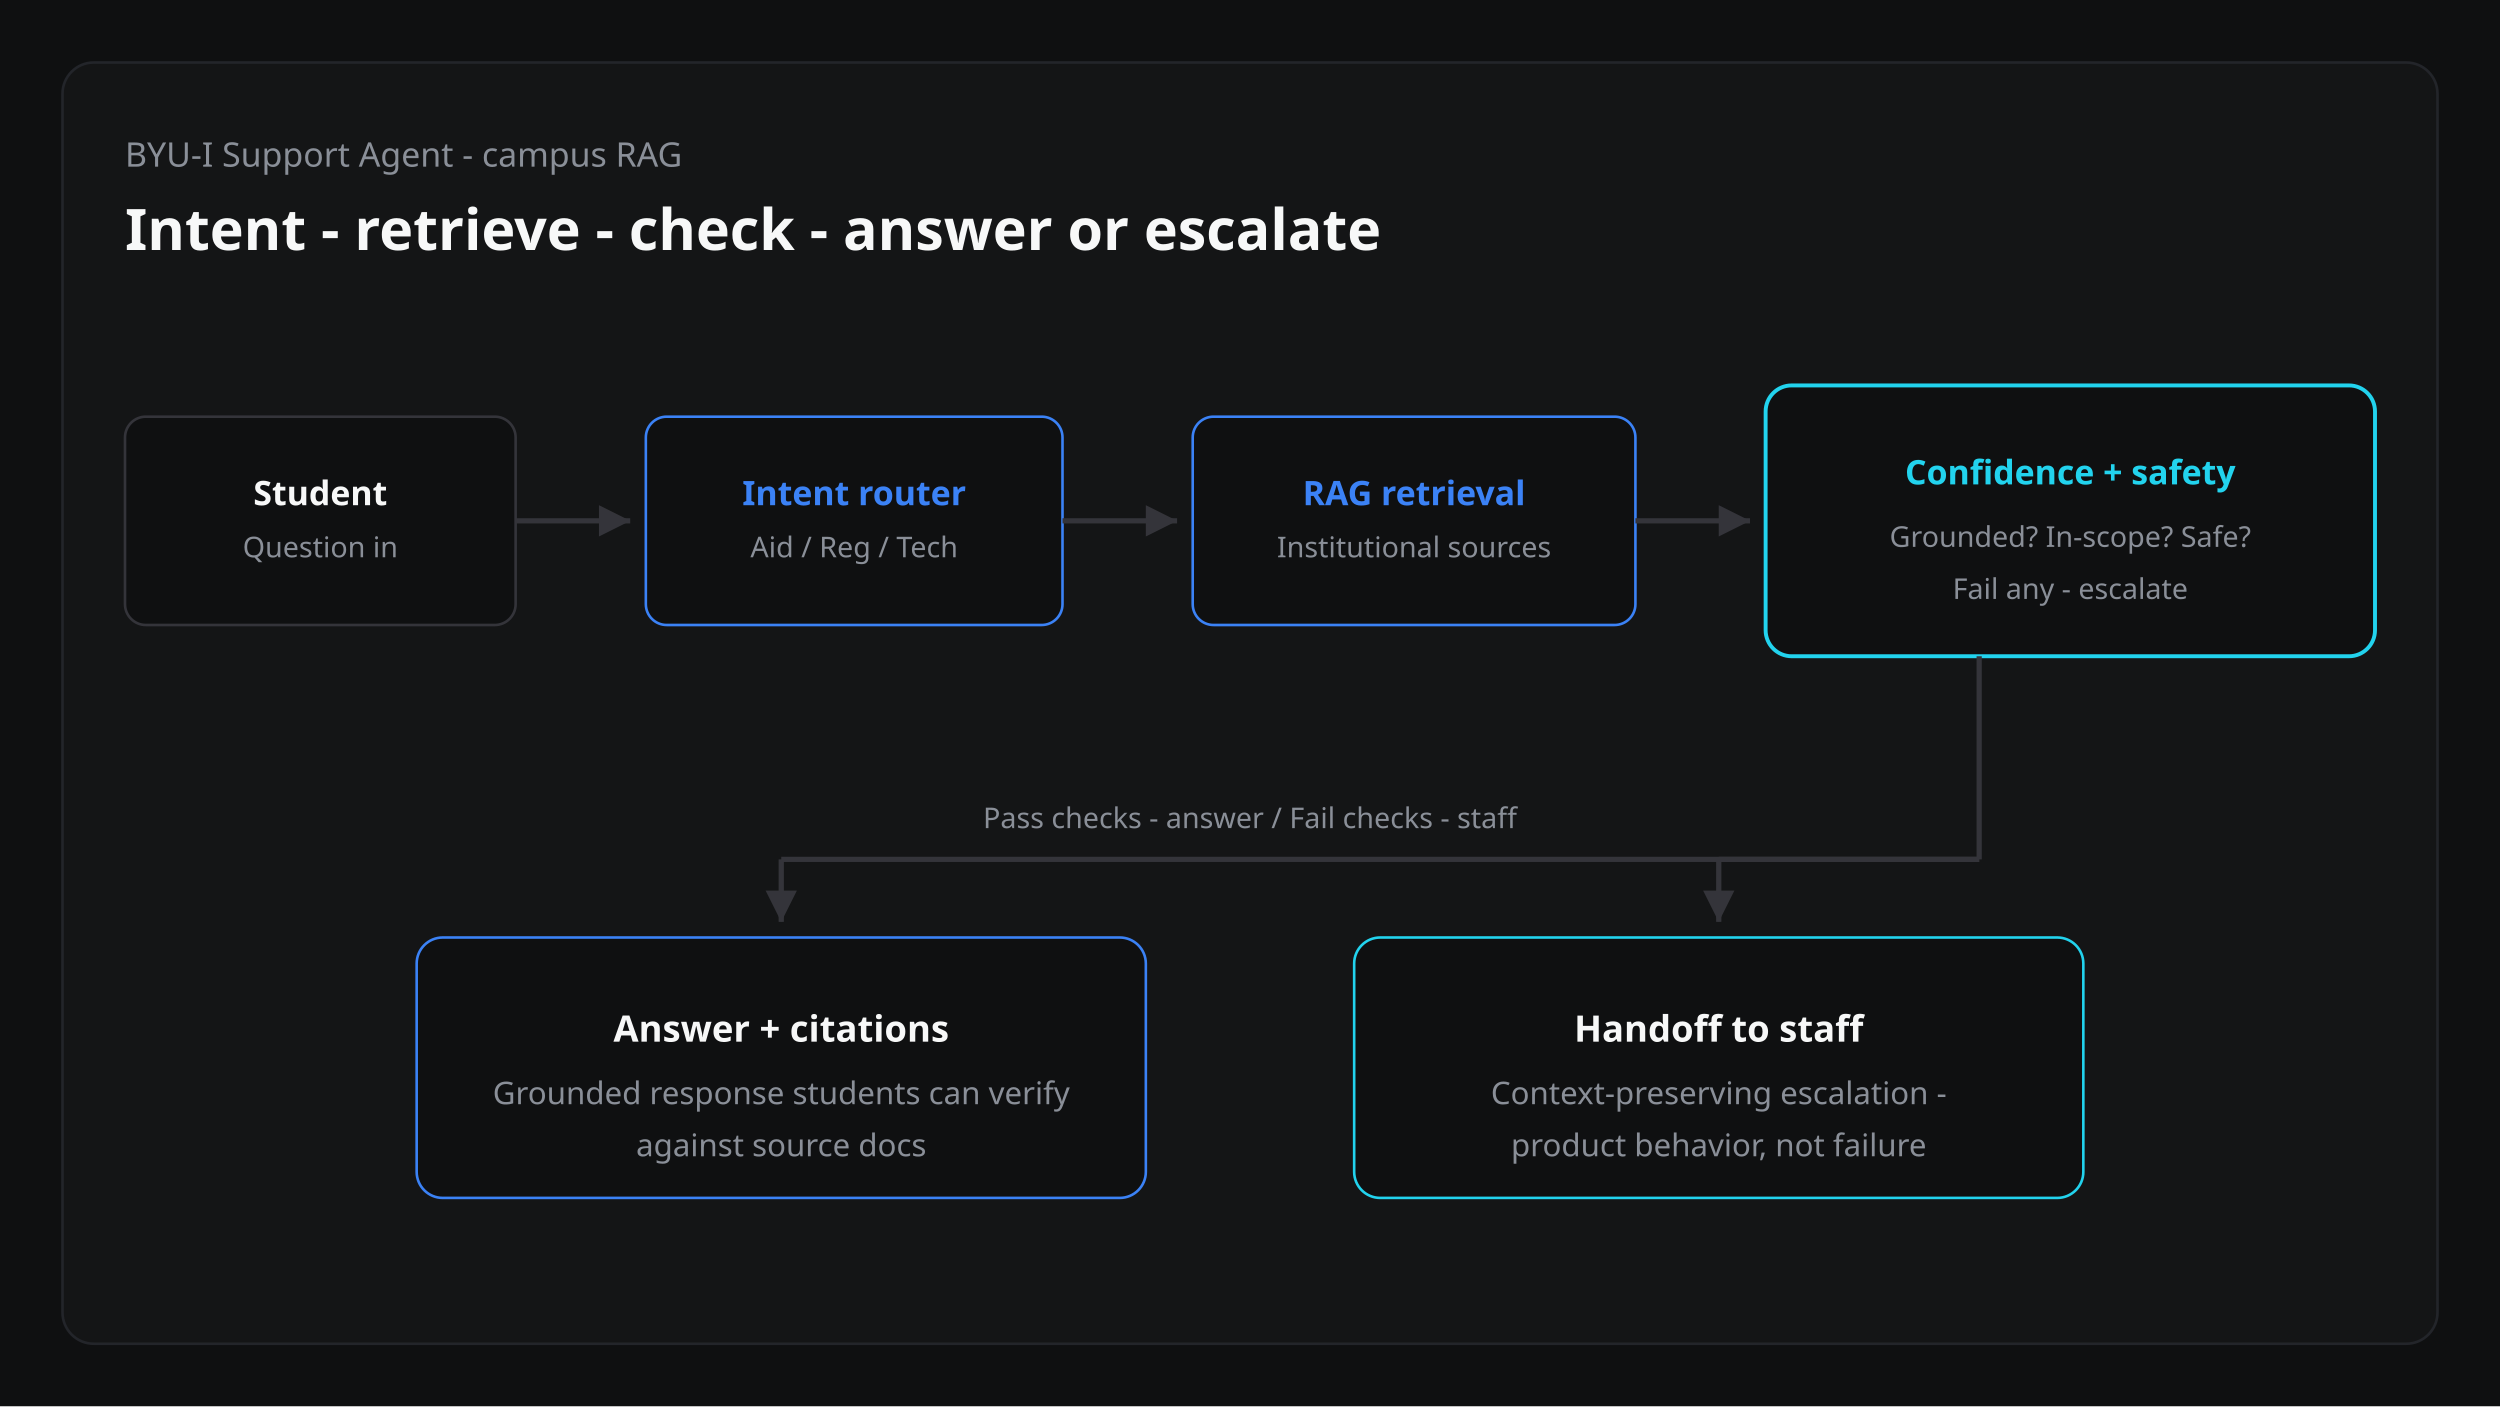
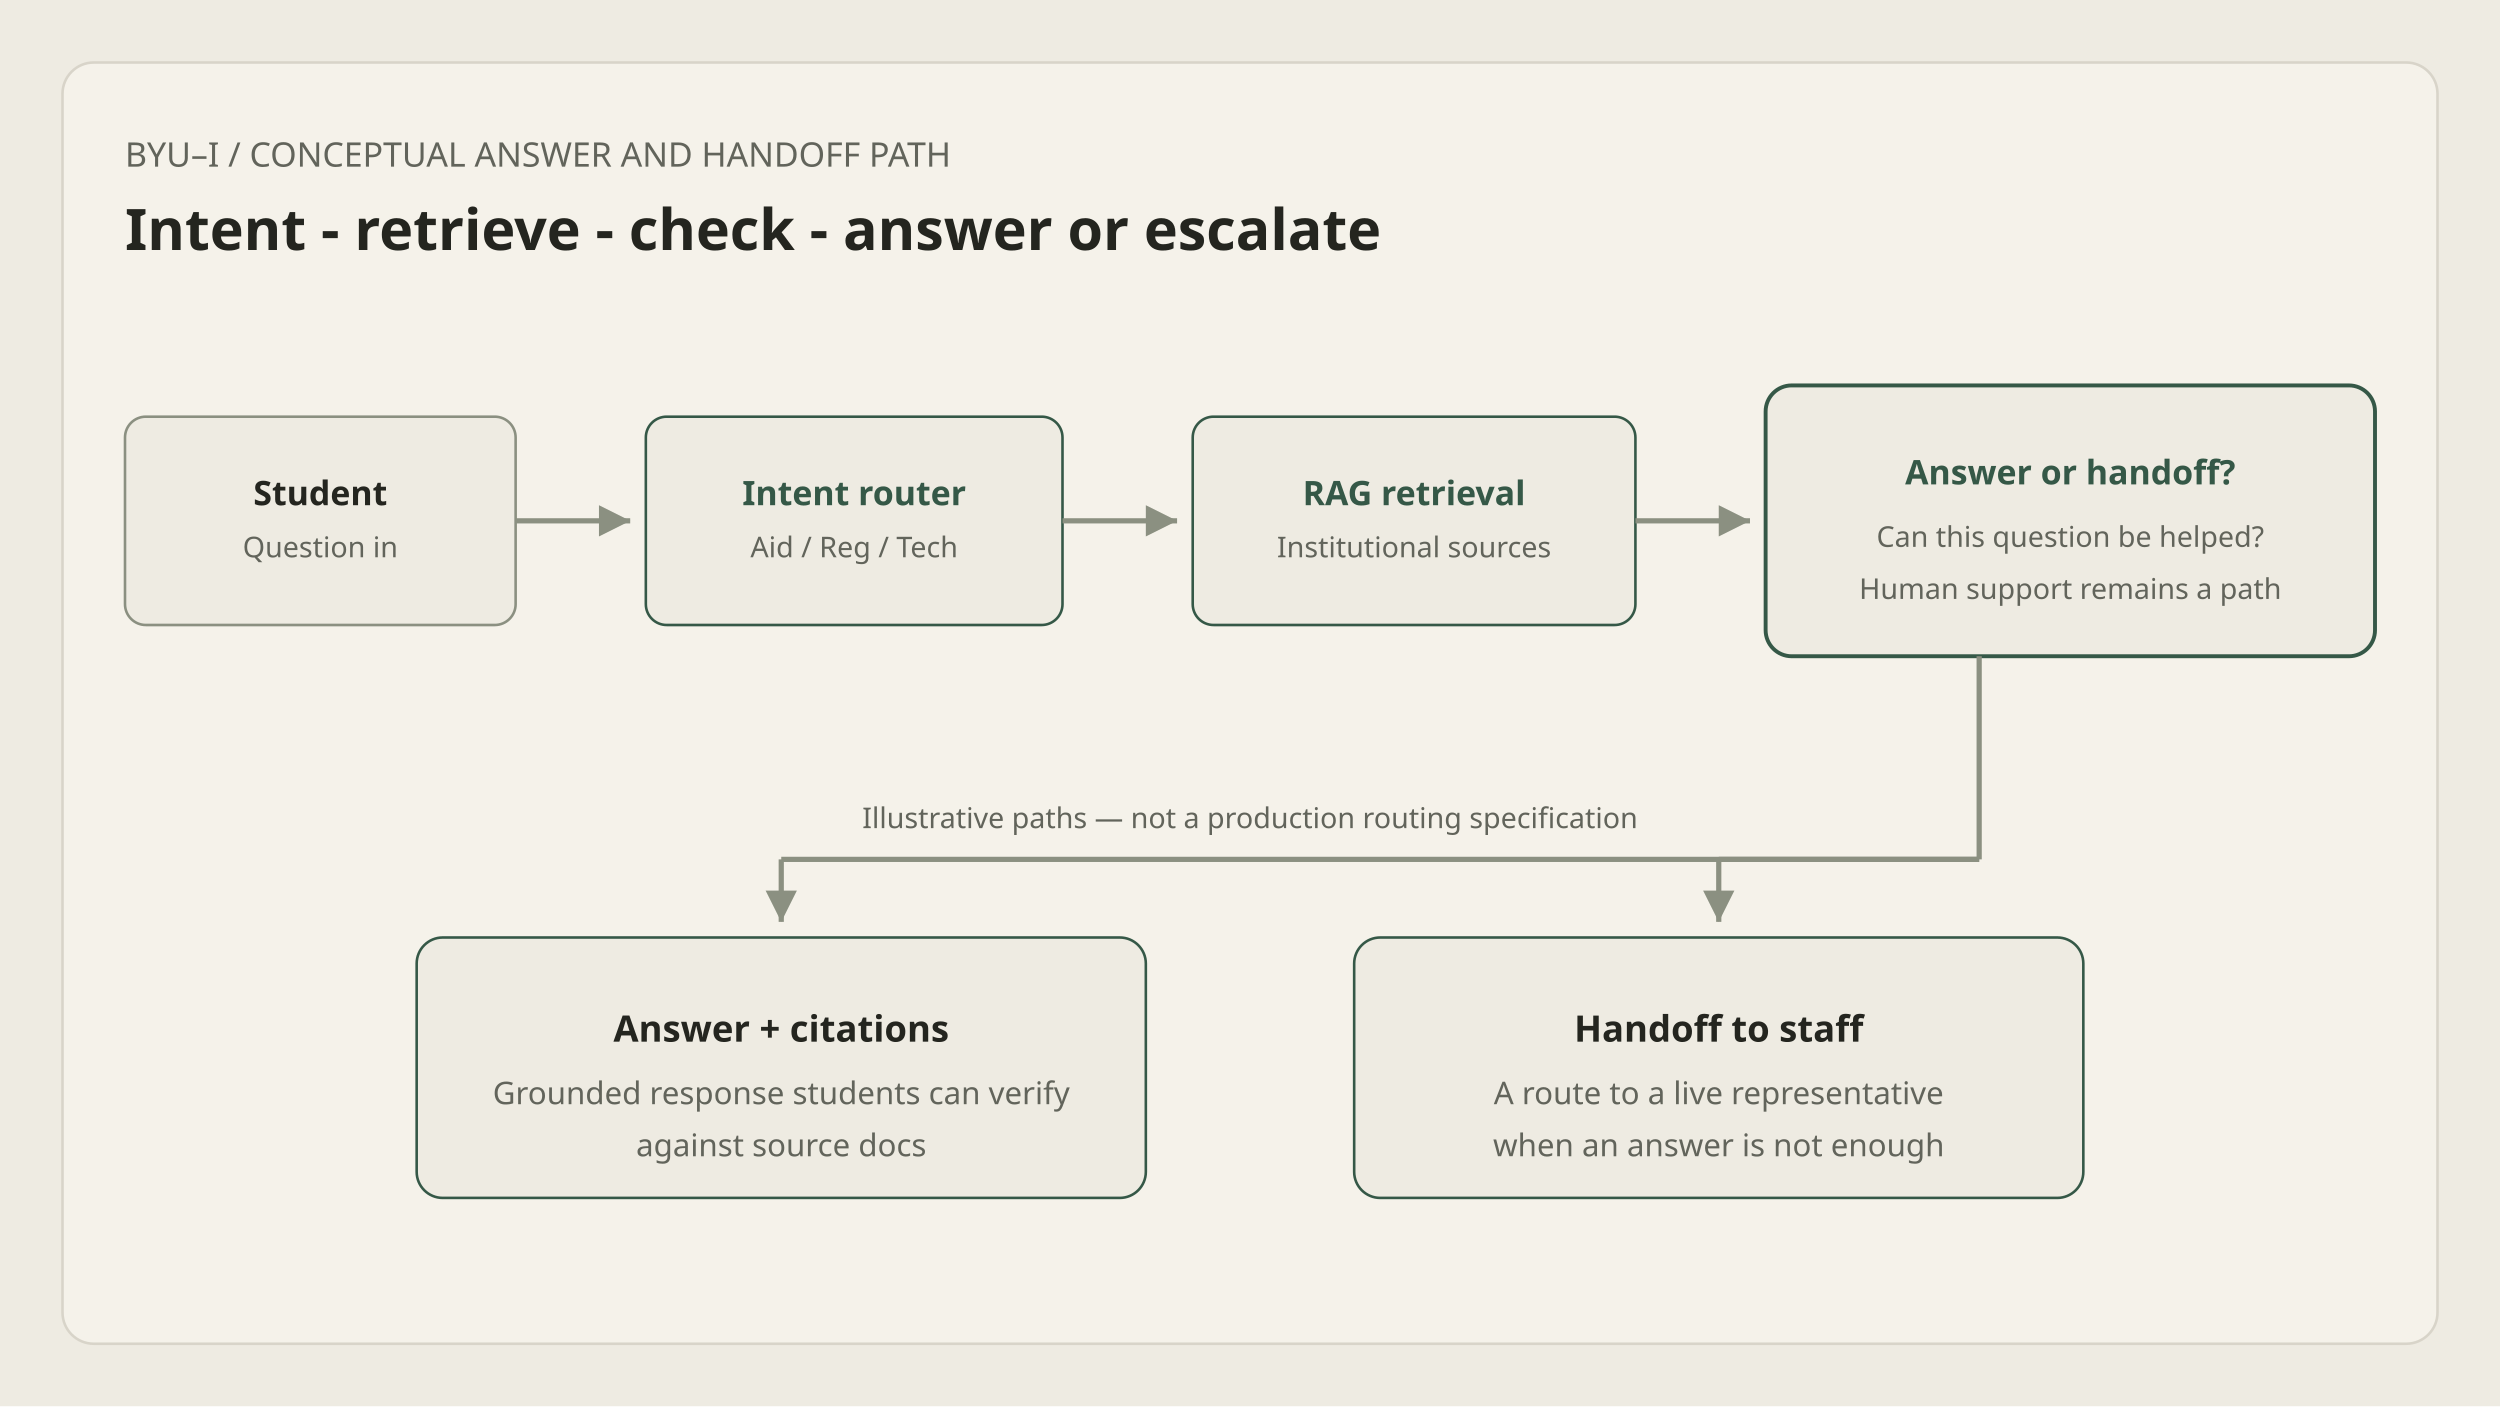
<svg xmlns="http://www.w3.org/2000/svg" viewBox="0 0 960 540" role="img" aria-labelledby="title desc">
-   <rect width="960" height="540" fill="#0f1011" />
-   <rect x="24" y="24" width="912" height="492" rx="12" fill="#141516" stroke="#23252a" />
-   <text x="48" y="64" fill="#8a8f98" font-family="system-ui,sans-serif" font-size="13" font-weight="500">BYU-I Support Agent - campus RAG</text>
-   <text x="48" y="96" fill="#f7f8f8" font-family="system-ui,sans-serif" font-size="22" font-weight="600">Intent - retrieve - check - answer or escalate</text>
-   <rect x="48" y="160" width="150" height="80" rx="8" fill="#0f1011" stroke="#34343a" />
-   <text x="123" y="194" text-anchor="middle" fill="#f7f8f8" font-family="system-ui,sans-serif" font-size="13" font-weight="600">Student</text>
-   <text x="123" y="214" text-anchor="middle" fill="#8a8f98" font-family="system-ui,sans-serif" font-size="11">Question in</text>
-   <rect x="248" y="160" width="160" height="80" rx="8" fill="#0f1011" stroke="#3b82f6" />
-   <text x="328" y="194" text-anchor="middle" fill="#3b82f6" font-family="system-ui,sans-serif" font-size="13" font-weight="600">Intent router</text>
-   <text x="328" y="214" text-anchor="middle" fill="#8a8f98" font-family="system-ui,sans-serif" font-size="11">Aid / Reg / Tech</text>
-   <rect x="458" y="160" width="170" height="80" rx="8" fill="#0f1011" stroke="#3b82f6" />
-   <text x="543" y="194" text-anchor="middle" fill="#3b82f6" font-family="system-ui,sans-serif" font-size="13" font-weight="600">RAG retrieval</text>
-   <text x="543" y="214" text-anchor="middle" fill="#8a8f98" font-family="system-ui,sans-serif" font-size="11">Institutional sources</text>
-   <rect x="678" y="148" width="234" height="104" rx="10" fill="#0f1011" stroke="#22d3ee" stroke-width="1.5" />
-   <text x="795" y="186" text-anchor="middle" fill="#22d3ee" font-family="system-ui,sans-serif" font-size="13" font-weight="600">Confidence + safety</text>
-   <text x="795" y="210" text-anchor="middle" fill="#8a8f98" font-family="system-ui,sans-serif" font-size="11">Grounded? In-scope? Safe?</text>
-   <text x="795" y="230" text-anchor="middle" fill="#8a8f98" font-family="system-ui,sans-serif" font-size="11">Fail any - escalate</text>
-   <path d="M198 200 H242" stroke="#34343a" stroke-width="2" fill="none" marker-end="url(#arrow)" />
-   <path d="M408 200 H452" stroke="#34343a" stroke-width="2" fill="none" marker-end="url(#arrow)" />
-   <path d="M628 200 H672" stroke="#34343a" stroke-width="2" fill="none" marker-end="url(#arrow)" />
-   <rect x="160" y="360" width="280" height="100" rx="10" fill="#0f1011" stroke="#3b82f6" />
-   <text x="300" y="400" text-anchor="middle" fill="#f7f8f8" font-family="system-ui,sans-serif" font-size="14" font-weight="600">Answer + citations</text>
-   <text x="300" y="424" text-anchor="middle" fill="#8a8f98" font-family="system-ui,sans-serif" font-size="12">Grounded response students can verify</text>
-   <text x="300" y="444" text-anchor="middle" fill="#8a8f98" font-family="system-ui,sans-serif" font-size="12">against source docs</text>
-   <rect x="520" y="360" width="280" height="100" rx="10" fill="#0f1011" stroke="#22d3ee" />
-   <text x="660" y="400" text-anchor="middle" fill="#f7f8f8" font-family="system-ui,sans-serif" font-size="14" font-weight="600">Handoff to staff</text>
-   <text x="660" y="424" text-anchor="middle" fill="#8a8f98" font-family="system-ui,sans-serif" font-size="12">Context-preserving escalation -</text>
-   <text x="660" y="444" text-anchor="middle" fill="#8a8f98" font-family="system-ui,sans-serif" font-size="12">product behavior, not failure</text>
-   <path d="M760 252 V330" stroke="#34343a" stroke-width="2" fill="none" />
-   <path d="M760 330 H300" stroke="#34343a" stroke-width="2" fill="none" />
-   <path d="M300 330 V354" stroke="#34343a" stroke-width="2" fill="none" marker-end="url(#arrow)" />
-   <path d="M760 330 H660" stroke="#34343a" stroke-width="2" fill="none" />
-   <path d="M660 330 V354" stroke="#34343a" stroke-width="2" fill="none" marker-end="url(#arrow)" />
-   <text x="480" y="318" text-anchor="middle" fill="#8a8f98" font-family="system-ui,sans-serif" font-size="11">Pass checks - answer / Fail checks - staff</text>
+   <rect width="960" height="540" fill="#eeebe2" />
+   <rect x="24" y="24" width="912" height="492" rx="12" fill="#f5f2ea" stroke="#d8d4c9" />
+   <text x="48" y="64" fill="#62645b" font-family="system-ui,sans-serif" font-size="13" font-weight="500">BYU–I / CONCEPTUAL ANSWER AND HANDOFF PATH</text>
+   <text x="48" y="96" fill="#24251f" font-family="system-ui,sans-serif" font-size="22" font-weight="600">Intent - retrieve - check - answer or escalate</text>
+   <rect x="48" y="160" width="150" height="80" rx="8" fill="#eeebe2" stroke="#8b9081" />
+   <text x="123" y="194" text-anchor="middle" fill="#24251f" font-family="system-ui,sans-serif" font-size="13" font-weight="600">Student</text>
+   <text x="123" y="214" text-anchor="middle" fill="#62645b" font-family="system-ui,sans-serif" font-size="11">Question in</text>
+   <rect x="248" y="160" width="160" height="80" rx="8" fill="#eeebe2" stroke="#355847" />
+   <text x="328" y="194" text-anchor="middle" fill="#355847" font-family="system-ui,sans-serif" font-size="13" font-weight="600">Intent router</text>
+   <text x="328" y="214" text-anchor="middle" fill="#62645b" font-family="system-ui,sans-serif" font-size="11">Aid / Reg / Tech</text>
+   <rect x="458" y="160" width="170" height="80" rx="8" fill="#eeebe2" stroke="#355847" />
+   <text x="543" y="194" text-anchor="middle" fill="#355847" font-family="system-ui,sans-serif" font-size="13" font-weight="600">RAG retrieval</text>
+   <text x="543" y="214" text-anchor="middle" fill="#62645b" font-family="system-ui,sans-serif" font-size="11">Institutional sources</text>
+   <rect x="678" y="148" width="234" height="104" rx="10" fill="#eeebe2" stroke="#355847" stroke-width="1.5" />
+   <text x="795" y="186" text-anchor="middle" fill="#355847" font-family="system-ui,sans-serif" font-size="13" font-weight="600">Answer or handoff?</text>
+   <text x="795" y="210" text-anchor="middle" fill="#62645b" font-family="system-ui,sans-serif" font-size="11">Can this question be helped?</text>
+   <text x="795" y="230" text-anchor="middle" fill="#62645b" font-family="system-ui,sans-serif" font-size="11">Human support remains a path</text>
+   <path d="M198 200 H242" stroke="#8b9081" stroke-width="2" fill="none" marker-end="url(#arrow)" />
+   <path d="M408 200 H452" stroke="#8b9081" stroke-width="2" fill="none" marker-end="url(#arrow)" />
+   <path d="M628 200 H672" stroke="#8b9081" stroke-width="2" fill="none" marker-end="url(#arrow)" />
+   <rect x="160" y="360" width="280" height="100" rx="10" fill="#eeebe2" stroke="#355847" />
+   <text x="300" y="400" text-anchor="middle" fill="#24251f" font-family="system-ui,sans-serif" font-size="14" font-weight="600">Answer + citations</text>
+   <text x="300" y="424" text-anchor="middle" fill="#62645b" font-family="system-ui,sans-serif" font-size="12">Grounded response students can verify</text>
+   <text x="300" y="444" text-anchor="middle" fill="#62645b" font-family="system-ui,sans-serif" font-size="12">against source docs</text>
+   <rect x="520" y="360" width="280" height="100" rx="10" fill="#eeebe2" stroke="#355847" />
+   <text x="660" y="400" text-anchor="middle" fill="#24251f" font-family="system-ui,sans-serif" font-size="14" font-weight="600">Handoff to staff</text>
+   <text x="660" y="424" text-anchor="middle" fill="#62645b" font-family="system-ui,sans-serif" font-size="12">A route to a live representative</text>
+   <text x="660" y="444" text-anchor="middle" fill="#62645b" font-family="system-ui,sans-serif" font-size="12">when an answer is not enough</text>
+   <path d="M760 252 V330" stroke="#8b9081" stroke-width="2" fill="none" />
+   <path d="M760 330 H300" stroke="#8b9081" stroke-width="2" fill="none" />
+   <path d="M300 330 V354" stroke="#8b9081" stroke-width="2" fill="none" marker-end="url(#arrow)" />
+   <path d="M760 330 H660" stroke="#8b9081" stroke-width="2" fill="none" />
+   <path d="M660 330 V354" stroke="#8b9081" stroke-width="2" fill="none" marker-end="url(#arrow)" />
+   <text x="480" y="318" text-anchor="middle" fill="#62645b" font-family="system-ui,sans-serif" font-size="11">Illustrative paths — not a production routing specification</text>
  <defs>
    <marker id="arrow" markerWidth="8" markerHeight="8" refX="6" refY="3" orient="auto">
-       <path d="M0,0 L6,3 L0,6 Z" fill="#34343a" />
+       <path d="M0,0 L6,3 L0,6 Z" fill="#8b9081" />
    </marker>
  </defs>
</svg>
